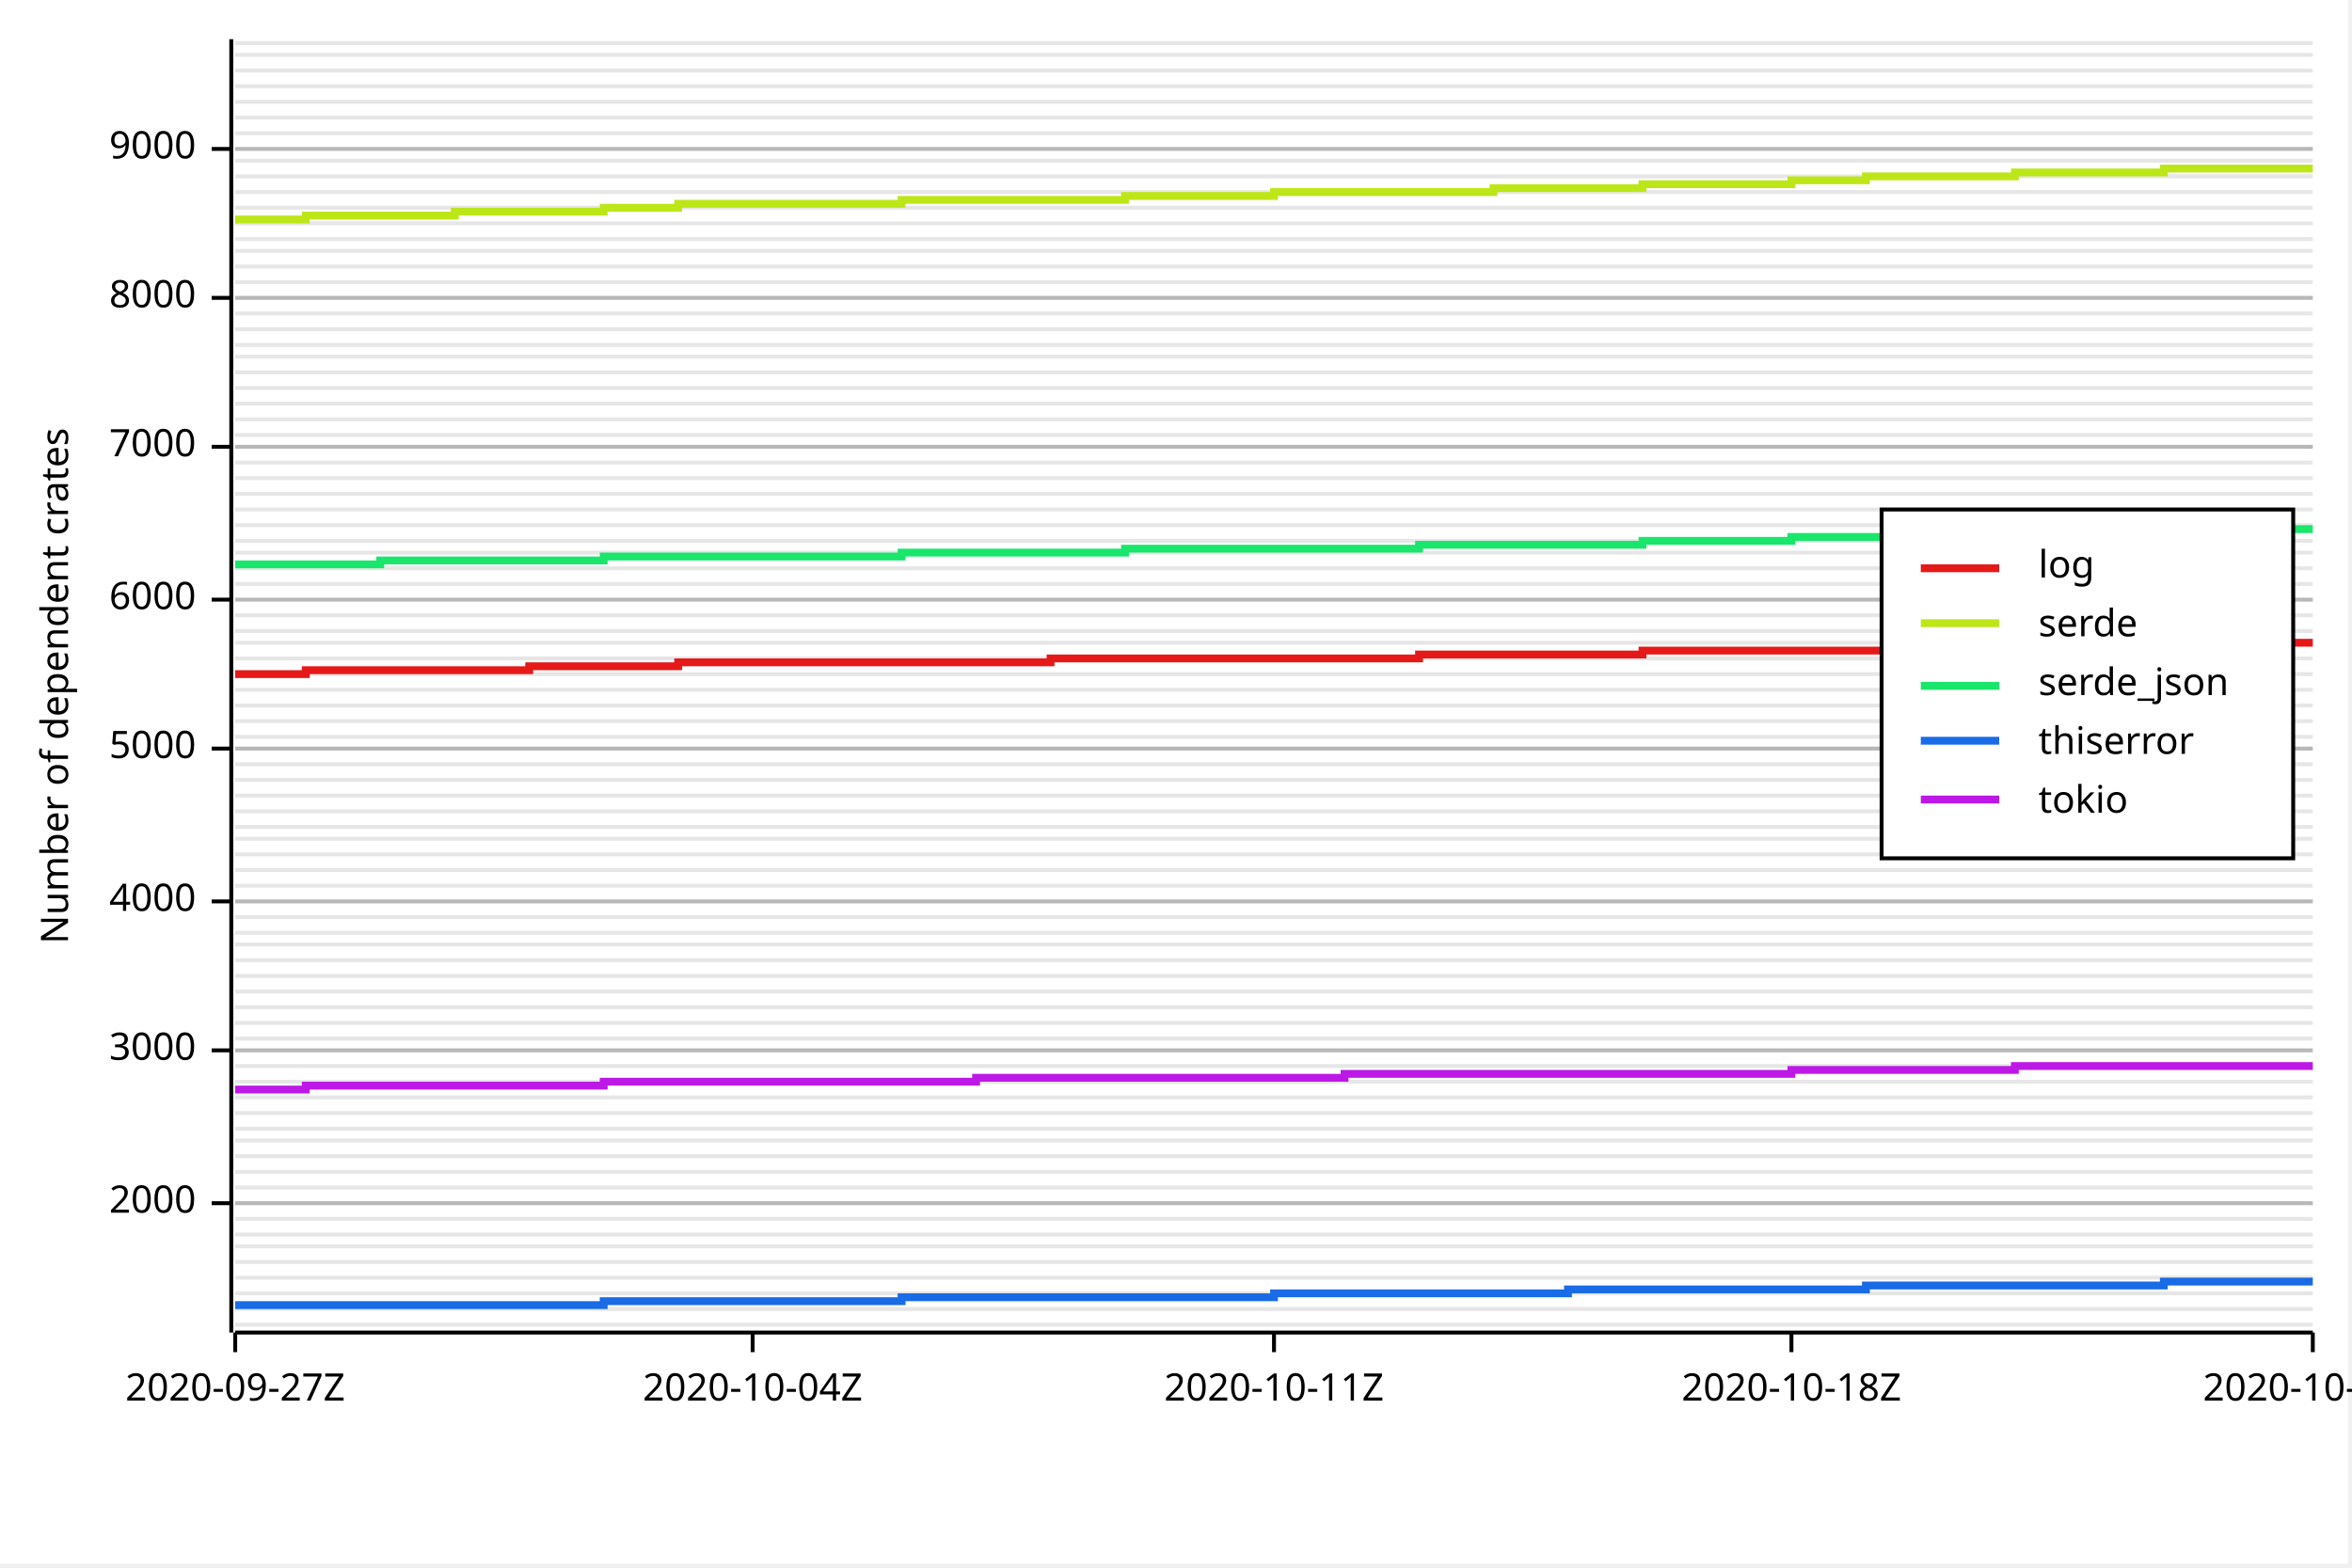
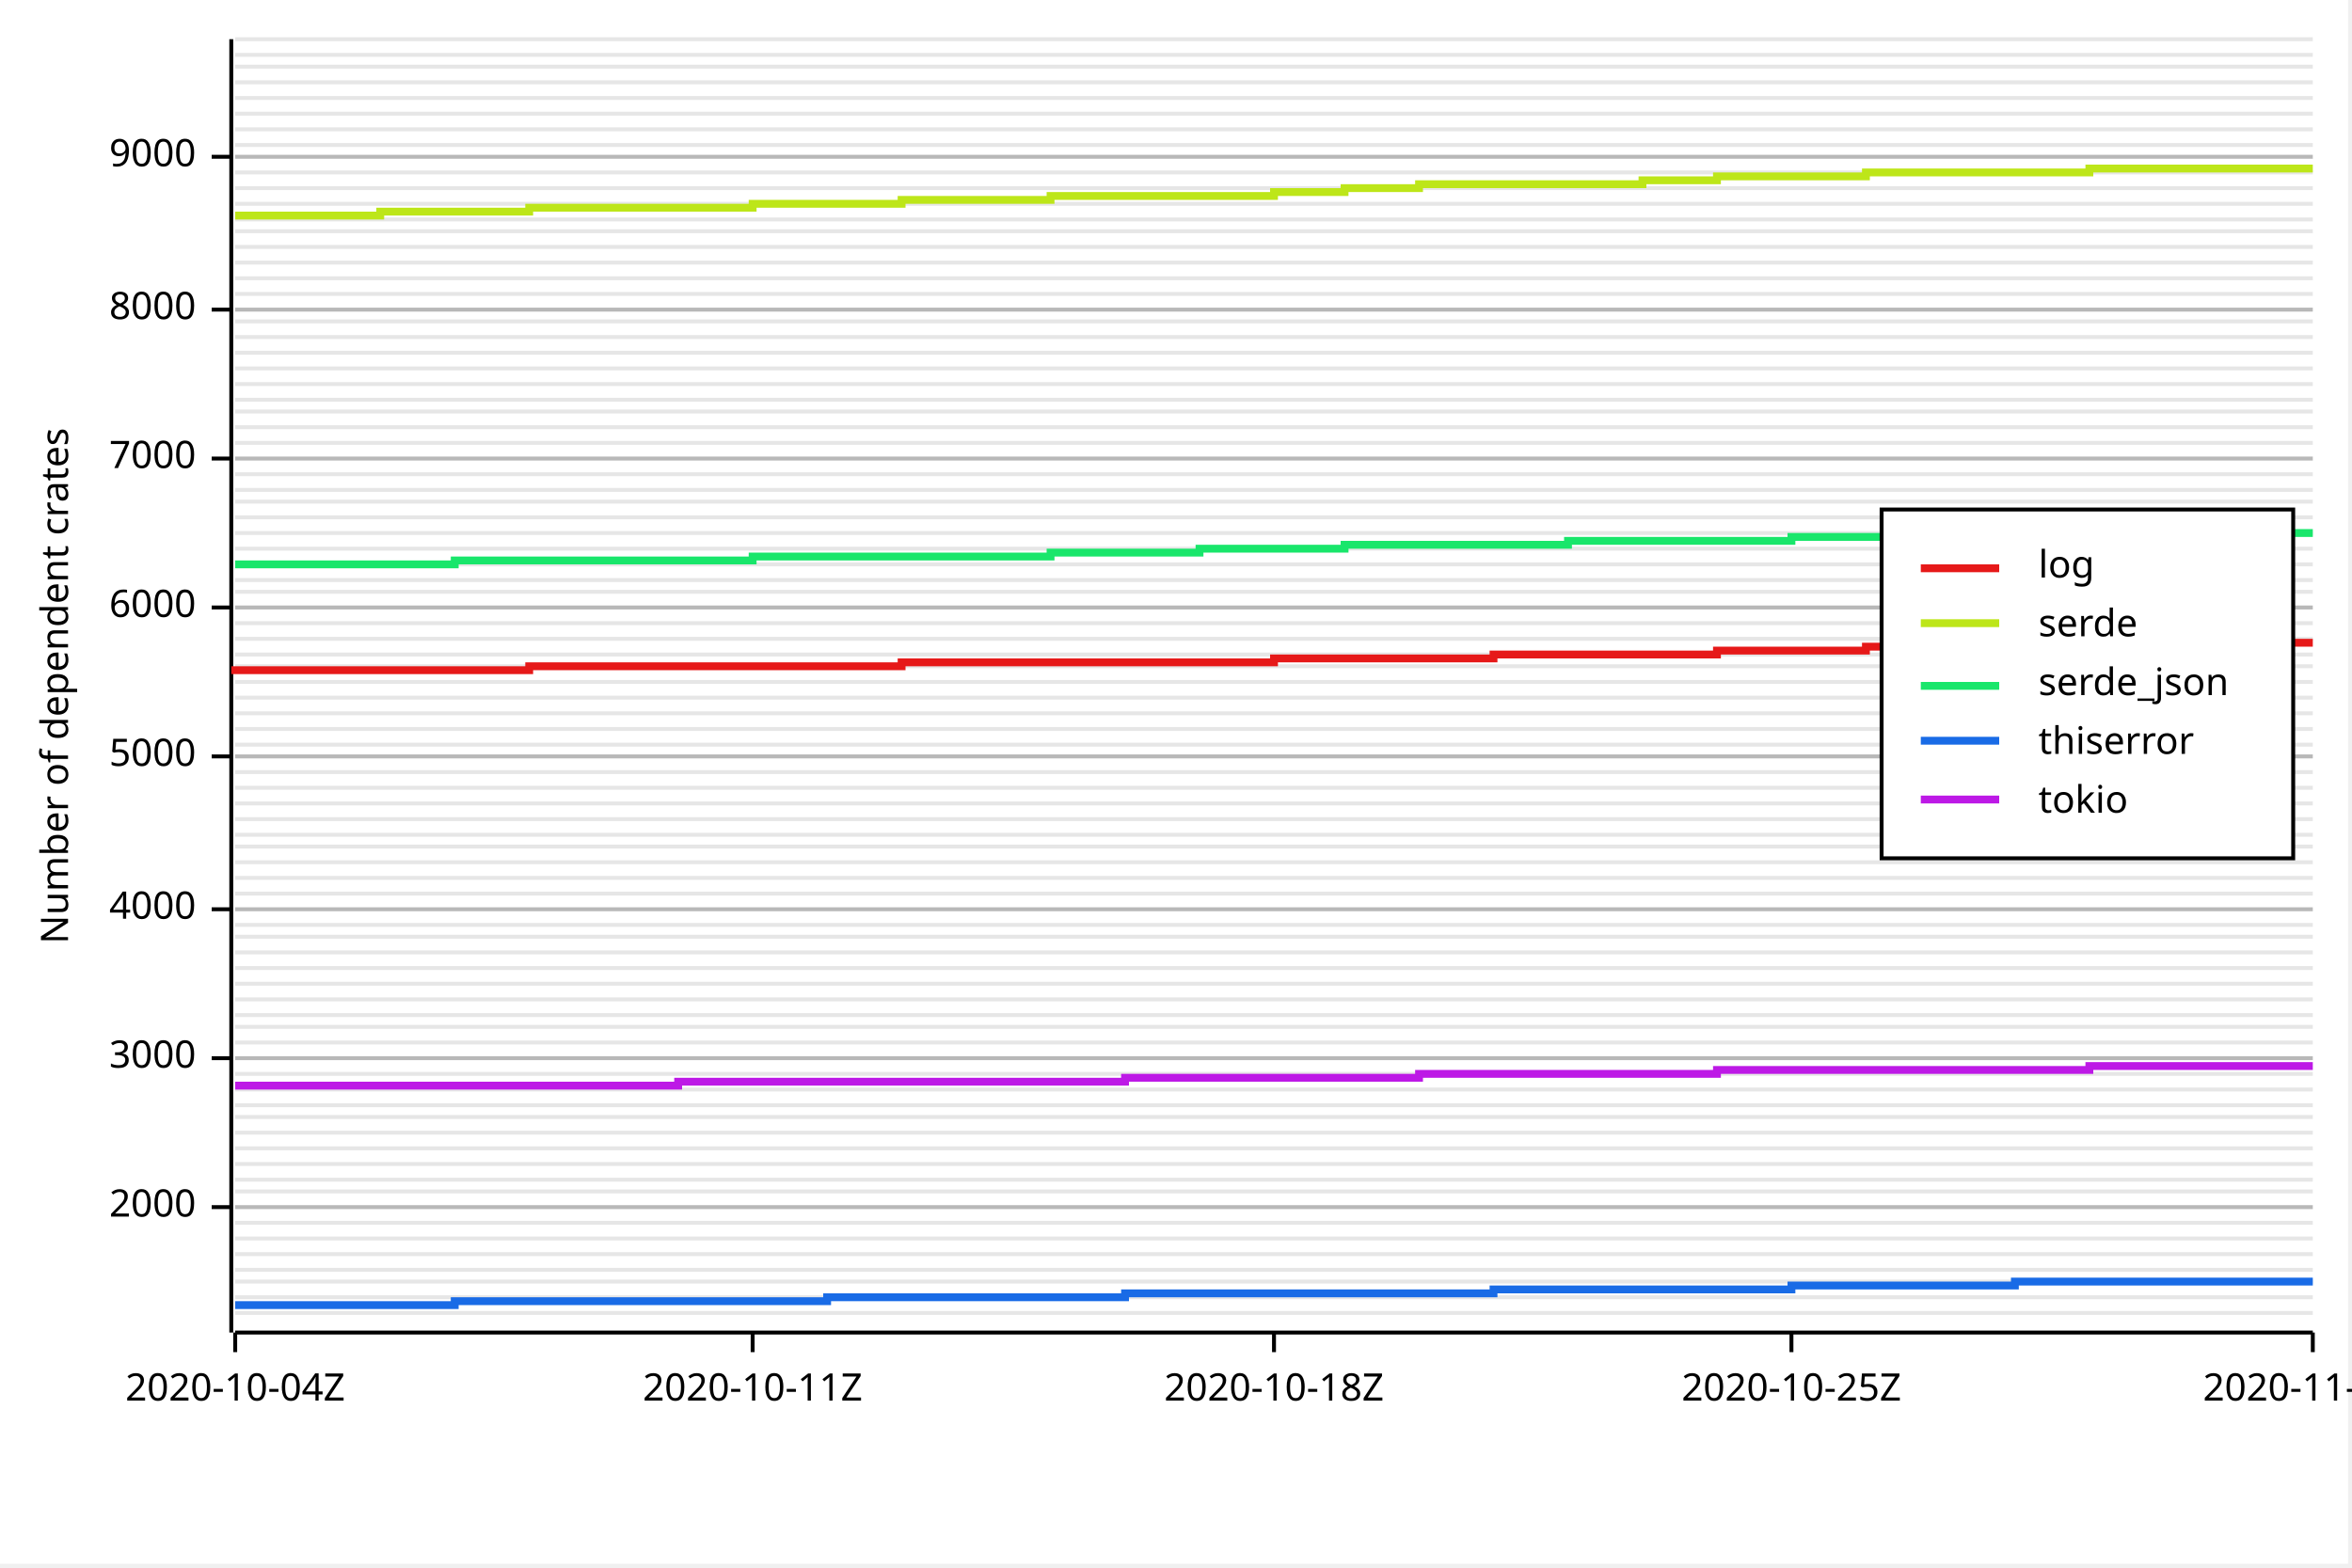
<svg xmlns="http://www.w3.org/2000/svg" width="600" height="400">
  <rect x="0" y="0" width="599" height="399" opacity="1" fill="#FFFFFF" stroke="none" />
-   <line opacity="0.1" stroke="#000000" stroke-width="1" x1="60" y1="338" x2="590" y2="338" />
-   <line opacity="0.1" stroke="#000000" stroke-width="1" x1="60" y1="334" x2="590" y2="334" />
-   <line opacity="0.1" stroke="#000000" stroke-width="1" x1="60" y1="330" x2="590" y2="330" />
-   <line opacity="0.1" stroke="#000000" stroke-width="1" x1="60" y1="326" x2="590" y2="326" />
-   <line opacity="0.1" stroke="#000000" stroke-width="1" x1="60" y1="322" x2="590" y2="322" />
-   <line opacity="0.1" stroke="#000000" stroke-width="1" x1="60" y1="318" x2="590" y2="318" />
-   <line opacity="0.1" stroke="#000000" stroke-width="1" x1="60" y1="315" x2="590" y2="315" />
-   <line opacity="0.1" stroke="#000000" stroke-width="1" x1="60" y1="311" x2="590" y2="311" />
-   <line opacity="0.1" stroke="#000000" stroke-width="1" x1="60" y1="307" x2="590" y2="307" />
-   <line opacity="0.1" stroke="#000000" stroke-width="1" x1="60" y1="303" x2="590" y2="303" />
-   <line opacity="0.1" stroke="#000000" stroke-width="1" x1="60" y1="299" x2="590" y2="299" />
-   <line opacity="0.1" stroke="#000000" stroke-width="1" x1="60" y1="295" x2="590" y2="295" />
-   <line opacity="0.1" stroke="#000000" stroke-width="1" x1="60" y1="291" x2="590" y2="291" />
-   <line opacity="0.1" stroke="#000000" stroke-width="1" x1="60" y1="288" x2="590" y2="288" />
-   <line opacity="0.1" stroke="#000000" stroke-width="1" x1="60" y1="284" x2="590" y2="284" />
-   <line opacity="0.1" stroke="#000000" stroke-width="1" x1="60" y1="280" x2="590" y2="280" />
-   <line opacity="0.1" stroke="#000000" stroke-width="1" x1="60" y1="276" x2="590" y2="276" />
-   <line opacity="0.1" stroke="#000000" stroke-width="1" x1="60" y1="272" x2="590" y2="272" />
-   <line opacity="0.1" stroke="#000000" stroke-width="1" x1="60" y1="268" x2="590" y2="268" />
-   <line opacity="0.1" stroke="#000000" stroke-width="1" x1="60" y1="265" x2="590" y2="265" />
-   <line opacity="0.1" stroke="#000000" stroke-width="1" x1="60" y1="261" x2="590" y2="261" />
-   <line opacity="0.1" stroke="#000000" stroke-width="1" x1="60" y1="257" x2="590" y2="257" />
-   <line opacity="0.1" stroke="#000000" stroke-width="1" x1="60" y1="253" x2="590" y2="253" />
-   <line opacity="0.1" stroke="#000000" stroke-width="1" x1="60" y1="249" x2="590" y2="249" />
-   <line opacity="0.1" stroke="#000000" stroke-width="1" x1="60" y1="245" x2="590" y2="245" />
-   <line opacity="0.1" stroke="#000000" stroke-width="1" x1="60" y1="241" x2="590" y2="241" />
-   <line opacity="0.1" stroke="#000000" stroke-width="1" x1="60" y1="238" x2="590" y2="238" />
-   <line opacity="0.1" stroke="#000000" stroke-width="1" x1="60" y1="234" x2="590" y2="234" />
-   <line opacity="0.1" stroke="#000000" stroke-width="1" x1="60" y1="230" x2="590" y2="230" />
-   <line opacity="0.1" stroke="#000000" stroke-width="1" x1="60" y1="226" x2="590" y2="226" />
-   <line opacity="0.1" stroke="#000000" stroke-width="1" x1="60" y1="222" x2="590" y2="222" />
-   <line opacity="0.1" stroke="#000000" stroke-width="1" x1="60" y1="218" x2="590" y2="218" />
-   <line opacity="0.1" stroke="#000000" stroke-width="1" x1="60" y1="214" x2="590" y2="214" />
-   <line opacity="0.1" stroke="#000000" stroke-width="1" x1="60" y1="211" x2="590" y2="211" />
-   <line opacity="0.1" stroke="#000000" stroke-width="1" x1="60" y1="207" x2="590" y2="207" />
-   <line opacity="0.1" stroke="#000000" stroke-width="1" x1="60" y1="203" x2="590" y2="203" />
-   <line opacity="0.1" stroke="#000000" stroke-width="1" x1="60" y1="199" x2="590" y2="199" />
-   <line opacity="0.1" stroke="#000000" stroke-width="1" x1="60" y1="195" x2="590" y2="195" />
-   <line opacity="0.1" stroke="#000000" stroke-width="1" x1="60" y1="191" x2="590" y2="191" />
-   <line opacity="0.1" stroke="#000000" stroke-width="1" x1="60" y1="188" x2="590" y2="188" />
-   <line opacity="0.1" stroke="#000000" stroke-width="1" x1="60" y1="184" x2="590" y2="184" />
-   <line opacity="0.1" stroke="#000000" stroke-width="1" x1="60" y1="180" x2="590" y2="180" />
-   <line opacity="0.1" stroke="#000000" stroke-width="1" x1="60" y1="176" x2="590" y2="176" />
-   <line opacity="0.1" stroke="#000000" stroke-width="1" x1="60" y1="172" x2="590" y2="172" />
-   <line opacity="0.1" stroke="#000000" stroke-width="1" x1="60" y1="168" x2="590" y2="168" />
-   <line opacity="0.1" stroke="#000000" stroke-width="1" x1="60" y1="164" x2="590" y2="164" />
-   <line opacity="0.1" stroke="#000000" stroke-width="1" x1="60" y1="161" x2="590" y2="161" />
-   <line opacity="0.1" stroke="#000000" stroke-width="1" x1="60" y1="157" x2="590" y2="157" />
-   <line opacity="0.1" stroke="#000000" stroke-width="1" x1="60" y1="153" x2="590" y2="153" />
-   <line opacity="0.1" stroke="#000000" stroke-width="1" x1="60" y1="149" x2="590" y2="149" />
-   <line opacity="0.1" stroke="#000000" stroke-width="1" x1="60" y1="145" x2="590" y2="145" />
-   <line opacity="0.1" stroke="#000000" stroke-width="1" x1="60" y1="141" x2="590" y2="141" />
-   <line opacity="0.1" stroke="#000000" stroke-width="1" x1="60" y1="138" x2="590" y2="138" />
-   <line opacity="0.1" stroke="#000000" stroke-width="1" x1="60" y1="134" x2="590" y2="134" />
-   <line opacity="0.1" stroke="#000000" stroke-width="1" x1="60" y1="130" x2="590" y2="130" />
-   <line opacity="0.1" stroke="#000000" stroke-width="1" x1="60" y1="126" x2="590" y2="126" />
-   <line opacity="0.1" stroke="#000000" stroke-width="1" x1="60" y1="122" x2="590" y2="122" />
-   <line opacity="0.1" stroke="#000000" stroke-width="1" x1="60" y1="118" x2="590" y2="118" />
-   <line opacity="0.1" stroke="#000000" stroke-width="1" x1="60" y1="114" x2="590" y2="114" />
-   <line opacity="0.1" stroke="#000000" stroke-width="1" x1="60" y1="111" x2="590" y2="111" />
-   <line opacity="0.1" stroke="#000000" stroke-width="1" x1="60" y1="107" x2="590" y2="107" />
-   <line opacity="0.1" stroke="#000000" stroke-width="1" x1="60" y1="103" x2="590" y2="103" />
-   <line opacity="0.1" stroke="#000000" stroke-width="1" x1="60" y1="99" x2="590" y2="99" />
-   <line opacity="0.1" stroke="#000000" stroke-width="1" x1="60" y1="95" x2="590" y2="95" />
-   <line opacity="0.1" stroke="#000000" stroke-width="1" x1="60" y1="91" x2="590" y2="91" />
-   <line opacity="0.1" stroke="#000000" stroke-width="1" x1="60" y1="88" x2="590" y2="88" />
-   <line opacity="0.1" stroke="#000000" stroke-width="1" x1="60" y1="84" x2="590" y2="84" />
-   <line opacity="0.1" stroke="#000000" stroke-width="1" x1="60" y1="80" x2="590" y2="80" />
-   <line opacity="0.1" stroke="#000000" stroke-width="1" x1="60" y1="76" x2="590" y2="76" />
-   <line opacity="0.1" stroke="#000000" stroke-width="1" x1="60" y1="72" x2="590" y2="72" />
-   <line opacity="0.1" stroke="#000000" stroke-width="1" x1="60" y1="68" x2="590" y2="68" />
-   <line opacity="0.1" stroke="#000000" stroke-width="1" x1="60" y1="64" x2="590" y2="64" />
-   <line opacity="0.1" stroke="#000000" stroke-width="1" x1="60" y1="61" x2="590" y2="61" />
-   <line opacity="0.1" stroke="#000000" stroke-width="1" x1="60" y1="57" x2="590" y2="57" />
-   <line opacity="0.1" stroke="#000000" stroke-width="1" x1="60" y1="53" x2="590" y2="53" />
-   <line opacity="0.1" stroke="#000000" stroke-width="1" x1="60" y1="49" x2="590" y2="49" />
-   <line opacity="0.1" stroke="#000000" stroke-width="1" x1="60" y1="45" x2="590" y2="45" />
-   <line opacity="0.1" stroke="#000000" stroke-width="1" x1="60" y1="41" x2="590" y2="41" />
-   <line opacity="0.1" stroke="#000000" stroke-width="1" x1="60" y1="38" x2="590" y2="38" />
-   <line opacity="0.1" stroke="#000000" stroke-width="1" x1="60" y1="34" x2="590" y2="34" />
-   <line opacity="0.1" stroke="#000000" stroke-width="1" x1="60" y1="30" x2="590" y2="30" />
-   <line opacity="0.1" stroke="#000000" stroke-width="1" x1="60" y1="26" x2="590" y2="26" />
-   <line opacity="0.1" stroke="#000000" stroke-width="1" x1="60" y1="22" x2="590" y2="22" />
-   <line opacity="0.1" stroke="#000000" stroke-width="1" x1="60" y1="18" x2="590" y2="18" />
+   <line opacity="0.1" stroke="#000000" stroke-width="1" x1="60" y1="335" x2="590" y2="335" />
+   <line opacity="0.1" stroke="#000000" stroke-width="1" x1="60" y1="331" x2="590" y2="331" />
+   <line opacity="0.1" stroke="#000000" stroke-width="1" x1="60" y1="327" x2="590" y2="327" />
+   <line opacity="0.1" stroke="#000000" stroke-width="1" x1="60" y1="324" x2="590" y2="324" />
+   <line opacity="0.1" stroke="#000000" stroke-width="1" x1="60" y1="320" x2="590" y2="320" />
+   <line opacity="0.1" stroke="#000000" stroke-width="1" x1="60" y1="316" x2="590" y2="316" />
+   <line opacity="0.1" stroke="#000000" stroke-width="1" x1="60" y1="312" x2="590" y2="312" />
+   <line opacity="0.1" stroke="#000000" stroke-width="1" x1="60" y1="308" x2="590" y2="308" />
+   <line opacity="0.1" stroke="#000000" stroke-width="1" x1="60" y1="304" x2="590" y2="304" />
+   <line opacity="0.1" stroke="#000000" stroke-width="1" x1="60" y1="301" x2="590" y2="301" />
+   <line opacity="0.1" stroke="#000000" stroke-width="1" x1="60" y1="297" x2="590" y2="297" />
+   <line opacity="0.1" stroke="#000000" stroke-width="1" x1="60" y1="293" x2="590" y2="293" />
+   <line opacity="0.1" stroke="#000000" stroke-width="1" x1="60" y1="289" x2="590" y2="289" />
+   <line opacity="0.1" stroke="#000000" stroke-width="1" x1="60" y1="285" x2="590" y2="285" />
+   <line opacity="0.1" stroke="#000000" stroke-width="1" x1="60" y1="282" x2="590" y2="282" />
+   <line opacity="0.1" stroke="#000000" stroke-width="1" x1="60" y1="278" x2="590" y2="278" />
+   <line opacity="0.1" stroke="#000000" stroke-width="1" x1="60" y1="274" x2="590" y2="274" />
+   <line opacity="0.1" stroke="#000000" stroke-width="1" x1="60" y1="270" x2="590" y2="270" />
+   <line opacity="0.1" stroke="#000000" stroke-width="1" x1="60" y1="266" x2="590" y2="266" />
+   <line opacity="0.1" stroke="#000000" stroke-width="1" x1="60" y1="262" x2="590" y2="262" />
+   <line opacity="0.1" stroke="#000000" stroke-width="1" x1="60" y1="259" x2="590" y2="259" />
+   <line opacity="0.1" stroke="#000000" stroke-width="1" x1="60" y1="255" x2="590" y2="255" />
+   <line opacity="0.1" stroke="#000000" stroke-width="1" x1="60" y1="251" x2="590" y2="251" />
+   <line opacity="0.1" stroke="#000000" stroke-width="1" x1="60" y1="247" x2="590" y2="247" />
+   <line opacity="0.1" stroke="#000000" stroke-width="1" x1="60" y1="243" x2="590" y2="243" />
+   <line opacity="0.1" stroke="#000000" stroke-width="1" x1="60" y1="239" x2="590" y2="239" />
+   <line opacity="0.1" stroke="#000000" stroke-width="1" x1="60" y1="236" x2="590" y2="236" />
+   <line opacity="0.1" stroke="#000000" stroke-width="1" x1="60" y1="232" x2="590" y2="232" />
+   <line opacity="0.1" stroke="#000000" stroke-width="1" x1="60" y1="228" x2="590" y2="228" />
+   <line opacity="0.1" stroke="#000000" stroke-width="1" x1="60" y1="224" x2="590" y2="224" />
+   <line opacity="0.1" stroke="#000000" stroke-width="1" x1="60" y1="220" x2="590" y2="220" />
+   <line opacity="0.1" stroke="#000000" stroke-width="1" x1="60" y1="216" x2="590" y2="216" />
+   <line opacity="0.1" stroke="#000000" stroke-width="1" x1="60" y1="213" x2="590" y2="213" />
+   <line opacity="0.1" stroke="#000000" stroke-width="1" x1="60" y1="209" x2="590" y2="209" />
+   <line opacity="0.1" stroke="#000000" stroke-width="1" x1="60" y1="205" x2="590" y2="205" />
+   <line opacity="0.1" stroke="#000000" stroke-width="1" x1="60" y1="201" x2="590" y2="201" />
+   <line opacity="0.1" stroke="#000000" stroke-width="1" x1="60" y1="197" x2="590" y2="197" />
+   <line opacity="0.1" stroke="#000000" stroke-width="1" x1="60" y1="193" x2="590" y2="193" />
+   <line opacity="0.1" stroke="#000000" stroke-width="1" x1="60" y1="190" x2="590" y2="190" />
+   <line opacity="0.1" stroke="#000000" stroke-width="1" x1="60" y1="186" x2="590" y2="186" />
+   <line opacity="0.1" stroke="#000000" stroke-width="1" x1="60" y1="182" x2="590" y2="182" />
+   <line opacity="0.1" stroke="#000000" stroke-width="1" x1="60" y1="178" x2="590" y2="178" />
+   <line opacity="0.1" stroke="#000000" stroke-width="1" x1="60" y1="174" x2="590" y2="174" />
+   <line opacity="0.1" stroke="#000000" stroke-width="1" x1="60" y1="170" x2="590" y2="170" />
+   <line opacity="0.1" stroke="#000000" stroke-width="1" x1="60" y1="167" x2="590" y2="167" />
+   <line opacity="0.1" stroke="#000000" stroke-width="1" x1="60" y1="163" x2="590" y2="163" />
+   <line opacity="0.1" stroke="#000000" stroke-width="1" x1="60" y1="159" x2="590" y2="159" />
+   <line opacity="0.1" stroke="#000000" stroke-width="1" x1="60" y1="155" x2="590" y2="155" />
+   <line opacity="0.1" stroke="#000000" stroke-width="1" x1="60" y1="151" x2="590" y2="151" />
+   <line opacity="0.1" stroke="#000000" stroke-width="1" x1="60" y1="148" x2="590" y2="148" />
+   <line opacity="0.1" stroke="#000000" stroke-width="1" x1="60" y1="144" x2="590" y2="144" />
+   <line opacity="0.1" stroke="#000000" stroke-width="1" x1="60" y1="140" x2="590" y2="140" />
+   <line opacity="0.1" stroke="#000000" stroke-width="1" x1="60" y1="136" x2="590" y2="136" />
+   <line opacity="0.1" stroke="#000000" stroke-width="1" x1="60" y1="132" x2="590" y2="132" />
+   <line opacity="0.1" stroke="#000000" stroke-width="1" x1="60" y1="128" x2="590" y2="128" />
+   <line opacity="0.1" stroke="#000000" stroke-width="1" x1="60" y1="125" x2="590" y2="125" />
+   <line opacity="0.1" stroke="#000000" stroke-width="1" x1="60" y1="121" x2="590" y2="121" />
+   <line opacity="0.1" stroke="#000000" stroke-width="1" x1="60" y1="117" x2="590" y2="117" />
+   <line opacity="0.1" stroke="#000000" stroke-width="1" x1="60" y1="113" x2="590" y2="113" />
+   <line opacity="0.1" stroke="#000000" stroke-width="1" x1="60" y1="109" x2="590" y2="109" />
+   <line opacity="0.1" stroke="#000000" stroke-width="1" x1="60" y1="105" x2="590" y2="105" />
+   <line opacity="0.1" stroke="#000000" stroke-width="1" x1="60" y1="102" x2="590" y2="102" />
+   <line opacity="0.1" stroke="#000000" stroke-width="1" x1="60" y1="98" x2="590" y2="98" />
+   <line opacity="0.1" stroke="#000000" stroke-width="1" x1="60" y1="94" x2="590" y2="94" />
+   <line opacity="0.1" stroke="#000000" stroke-width="1" x1="60" y1="90" x2="590" y2="90" />
+   <line opacity="0.1" stroke="#000000" stroke-width="1" x1="60" y1="86" x2="590" y2="86" />
+   <line opacity="0.1" stroke="#000000" stroke-width="1" x1="60" y1="82" x2="590" y2="82" />
+   <line opacity="0.1" stroke="#000000" stroke-width="1" x1="60" y1="79" x2="590" y2="79" />
+   <line opacity="0.1" stroke="#000000" stroke-width="1" x1="60" y1="75" x2="590" y2="75" />
+   <line opacity="0.1" stroke="#000000" stroke-width="1" x1="60" y1="71" x2="590" y2="71" />
+   <line opacity="0.1" stroke="#000000" stroke-width="1" x1="60" y1="67" x2="590" y2="67" />
+   <line opacity="0.1" stroke="#000000" stroke-width="1" x1="60" y1="63" x2="590" y2="63" />
+   <line opacity="0.1" stroke="#000000" stroke-width="1" x1="60" y1="59" x2="590" y2="59" />
+   <line opacity="0.1" stroke="#000000" stroke-width="1" x1="60" y1="56" x2="590" y2="56" />
+   <line opacity="0.1" stroke="#000000" stroke-width="1" x1="60" y1="52" x2="590" y2="52" />
+   <line opacity="0.1" stroke="#000000" stroke-width="1" x1="60" y1="48" x2="590" y2="48" />
+   <line opacity="0.1" stroke="#000000" stroke-width="1" x1="60" y1="44" x2="590" y2="44" />
+   <line opacity="0.1" stroke="#000000" stroke-width="1" x1="60" y1="40" x2="590" y2="40" />
+   <line opacity="0.1" stroke="#000000" stroke-width="1" x1="60" y1="37" x2="590" y2="37" />
+   <line opacity="0.1" stroke="#000000" stroke-width="1" x1="60" y1="33" x2="590" y2="33" />
+   <line opacity="0.1" stroke="#000000" stroke-width="1" x1="60" y1="29" x2="590" y2="29" />
+   <line opacity="0.1" stroke="#000000" stroke-width="1" x1="60" y1="25" x2="590" y2="25" />
+   <line opacity="0.1" stroke="#000000" stroke-width="1" x1="60" y1="21" x2="590" y2="21" />
+   <line opacity="0.1" stroke="#000000" stroke-width="1" x1="60" y1="17" x2="590" y2="17" />
  <line opacity="0.1" stroke="#000000" stroke-width="1" x1="60" y1="14" x2="590" y2="14" />
-   <line opacity="0.1" stroke="#000000" stroke-width="1" x1="60" y1="11" x2="590" y2="11" />
+   <line opacity="0.1" stroke="#000000" stroke-width="1" x1="60" y1="10" x2="590" y2="10" />
  <text x="10" y="175" dy="0.76em" text-anchor="middle" font-family="sans-serif" font-size="9.677" opacity="1" fill="#000000" transform="rotate(270, 10, 175)">
Number of dependent crates
</text>
-   <line opacity="0.2" stroke="#000000" stroke-width="1" x1="60" y1="307" x2="590" y2="307" />
-   <line opacity="0.2" stroke="#000000" stroke-width="1" x1="60" y1="268" x2="590" y2="268" />
-   <line opacity="0.2" stroke="#000000" stroke-width="1" x1="60" y1="230" x2="590" y2="230" />
-   <line opacity="0.2" stroke="#000000" stroke-width="1" x1="60" y1="191" x2="590" y2="191" />
-   <line opacity="0.2" stroke="#000000" stroke-width="1" x1="60" y1="153" x2="590" y2="153" />
-   <line opacity="0.2" stroke="#000000" stroke-width="1" x1="60" y1="114" x2="590" y2="114" />
-   <line opacity="0.2" stroke="#000000" stroke-width="1" x1="60" y1="76" x2="590" y2="76" />
-   <line opacity="0.2" stroke="#000000" stroke-width="1" x1="60" y1="38" x2="590" y2="38" />
+   <line opacity="0.2" stroke="#000000" stroke-width="1" x1="60" y1="308" x2="590" y2="308" />
+   <line opacity="0.2" stroke="#000000" stroke-width="1" x1="60" y1="270" x2="590" y2="270" />
+   <line opacity="0.2" stroke="#000000" stroke-width="1" x1="60" y1="232" x2="590" y2="232" />
+   <line opacity="0.2" stroke="#000000" stroke-width="1" x1="60" y1="193" x2="590" y2="193" />
+   <line opacity="0.2" stroke="#000000" stroke-width="1" x1="60" y1="155" x2="590" y2="155" />
+   <line opacity="0.2" stroke="#000000" stroke-width="1" x1="60" y1="117" x2="590" y2="117" />
+   <line opacity="0.2" stroke="#000000" stroke-width="1" x1="60" y1="79" x2="590" y2="79" />
+   <line opacity="0.2" stroke="#000000" stroke-width="1" x1="60" y1="40" x2="590" y2="40" />
  <polyline fill="none" opacity="1" stroke="#000000" stroke-width="1" points="59,10 59,340 " />
-   <text x="50" y="307" dy="0.5ex" text-anchor="end" font-family="sans-serif" font-size="9.677" opacity="1" fill="#000000">
+   <text x="50" y="308" dy="0.5ex" text-anchor="end" font-family="sans-serif" font-size="9.677" opacity="1" fill="#000000">
2000
</text>
-   <polyline fill="none" opacity="1" stroke="#000000" stroke-width="1" points="54,307 59,307 " />
-   <text x="50" y="268" dy="0.5ex" text-anchor="end" font-family="sans-serif" font-size="9.677" opacity="1" fill="#000000">
+   <polyline fill="none" opacity="1" stroke="#000000" stroke-width="1" points="54,308 59,308 " />
+   <text x="50" y="270" dy="0.5ex" text-anchor="end" font-family="sans-serif" font-size="9.677" opacity="1" fill="#000000">
3000
</text>
-   <polyline fill="none" opacity="1" stroke="#000000" stroke-width="1" points="54,268 59,268 " />
-   <text x="50" y="230" dy="0.5ex" text-anchor="end" font-family="sans-serif" font-size="9.677" opacity="1" fill="#000000">
+   <polyline fill="none" opacity="1" stroke="#000000" stroke-width="1" points="54,270 59,270 " />
+   <text x="50" y="232" dy="0.5ex" text-anchor="end" font-family="sans-serif" font-size="9.677" opacity="1" fill="#000000">
4000
</text>
-   <polyline fill="none" opacity="1" stroke="#000000" stroke-width="1" points="54,230 59,230 " />
-   <text x="50" y="191" dy="0.5ex" text-anchor="end" font-family="sans-serif" font-size="9.677" opacity="1" fill="#000000">
+   <polyline fill="none" opacity="1" stroke="#000000" stroke-width="1" points="54,232 59,232 " />
+   <text x="50" y="193" dy="0.5ex" text-anchor="end" font-family="sans-serif" font-size="9.677" opacity="1" fill="#000000">
5000
</text>
-   <polyline fill="none" opacity="1" stroke="#000000" stroke-width="1" points="54,191 59,191 " />
-   <text x="50" y="153" dy="0.5ex" text-anchor="end" font-family="sans-serif" font-size="9.677" opacity="1" fill="#000000">
+   <polyline fill="none" opacity="1" stroke="#000000" stroke-width="1" points="54,193 59,193 " />
+   <text x="50" y="155" dy="0.5ex" text-anchor="end" font-family="sans-serif" font-size="9.677" opacity="1" fill="#000000">
6000
</text>
-   <polyline fill="none" opacity="1" stroke="#000000" stroke-width="1" points="54,153 59,153 " />
-   <text x="50" y="114" dy="0.5ex" text-anchor="end" font-family="sans-serif" font-size="9.677" opacity="1" fill="#000000">
+   <polyline fill="none" opacity="1" stroke="#000000" stroke-width="1" points="54,155 59,155 " />
+   <text x="50" y="117" dy="0.5ex" text-anchor="end" font-family="sans-serif" font-size="9.677" opacity="1" fill="#000000">
7000
</text>
-   <polyline fill="none" opacity="1" stroke="#000000" stroke-width="1" points="54,114 59,114 " />
-   <text x="50" y="76" dy="0.5ex" text-anchor="end" font-family="sans-serif" font-size="9.677" opacity="1" fill="#000000">
+   <polyline fill="none" opacity="1" stroke="#000000" stroke-width="1" points="54,117 59,117 " />
+   <text x="50" y="79" dy="0.5ex" text-anchor="end" font-family="sans-serif" font-size="9.677" opacity="1" fill="#000000">
8000
</text>
-   <polyline fill="none" opacity="1" stroke="#000000" stroke-width="1" points="54,76 59,76 " />
-   <text x="50" y="38" dy="0.5ex" text-anchor="end" font-family="sans-serif" font-size="9.677" opacity="1" fill="#000000">
+   <polyline fill="none" opacity="1" stroke="#000000" stroke-width="1" points="54,79 59,79 " />
+   <text x="50" y="40" dy="0.5ex" text-anchor="end" font-family="sans-serif" font-size="9.677" opacity="1" fill="#000000">
9000
</text>
-   <polyline fill="none" opacity="1" stroke="#000000" stroke-width="1" points="54,38 59,38 " />
+   <polyline fill="none" opacity="1" stroke="#000000" stroke-width="1" points="54,40 59,40 " />
  <polyline fill="none" opacity="1" stroke="#000000" stroke-width="1" points="60,340 590,340 " />
  <text x="60" y="350" dy="0.76em" text-anchor="middle" font-family="sans-serif" font-size="9.677" opacity="1" fill="#000000">
- 2020-09-27Z
+ 2020-10-04Z
</text>
  <polyline fill="none" opacity="1" stroke="#000000" stroke-width="1" points="60,340 60,345 " />
  <text x="192" y="350" dy="0.76em" text-anchor="middle" font-family="sans-serif" font-size="9.677" opacity="1" fill="#000000">
- 2020-10-04Z
+ 2020-10-11Z
</text>
  <polyline fill="none" opacity="1" stroke="#000000" stroke-width="1" points="192,340 192,345 " />
  <text x="325" y="350" dy="0.76em" text-anchor="middle" font-family="sans-serif" font-size="9.677" opacity="1" fill="#000000">
- 2020-10-11Z
+ 2020-10-18Z
</text>
  <polyline fill="none" opacity="1" stroke="#000000" stroke-width="1" points="325,340 325,345 " />
  <text x="457" y="350" dy="0.76em" text-anchor="middle" font-family="sans-serif" font-size="9.677" opacity="1" fill="#000000">
- 2020-10-18Z
+ 2020-10-25Z
</text>
  <polyline fill="none" opacity="1" stroke="#000000" stroke-width="1" points="457,340 457,345 " />
  <text x="590" y="350" dy="0.76em" text-anchor="middle" font-family="sans-serif" font-size="9.677" opacity="1" fill="#000000">
- 2020-10-25Z
+ 2020-11-01Z
</text>
  <polyline fill="none" opacity="1" stroke="#000000" stroke-width="1" points="590,340 590,345 " />
-   <polyline fill="none" opacity="1" stroke="#E61919" stroke-width="2" points="60,172 60,172 78,172 78,171 97,171 97,171 116,171 116,171 135,171 135,170 154,170 154,170 173,170 173,169 192,169 192,169 211,169 211,169 230,169 230,169 249,169 249,169 268,169 268,168 287,168 287,168 306,168 306,168 325,168 325,168 343,168 343,168 362,168 362,167 381,167 381,167 400,167 400,167 419,167 419,166 438,166 438,166 457,166 457,166 476,166 476,166 495,166 495,165 514,165 514,165 533,165 533,165 552,165 552,164 571,164 571,164 590,164 " />
-   <polyline fill="none" opacity="1" stroke="#BDE619" stroke-width="2" points="60,56 60,56 78,56 78,55 97,55 97,55 116,55 116,54 135,54 135,54 154,54 154,53 173,53 173,52 192,52 192,52 211,52 211,52 230,52 230,51 249,51 249,51 268,51 268,51 287,51 287,50 306,50 306,50 325,50 325,49 343,49 343,49 362,49 362,49 381,49 381,48 400,48 400,48 419,48 419,47 438,47 438,47 457,47 457,46 476,46 476,45 495,45 495,45 514,45 514,44 533,44 533,44 552,44 552,43 571,43 571,43 590,43 " />
-   <polyline fill="none" opacity="1" stroke="#19E66B" stroke-width="2" points="60,144 60,144 78,144 78,144 97,144 97,143 116,143 116,143 135,143 135,143 154,143 154,142 173,142 173,142 192,142 192,142 211,142 211,142 230,142 230,141 249,141 249,141 268,141 268,141 287,141 287,140 306,140 306,140 325,140 325,140 343,140 343,140 362,140 362,139 381,139 381,139 400,139 400,139 419,139 419,138 438,138 438,138 457,138 457,137 476,137 476,137 495,137 495,137 514,137 514,137 533,137 533,136 552,136 552,136 571,136 571,135 590,135 " />
-   <polyline fill="none" opacity="1" stroke="#196BE6" stroke-width="2" points="60,333 60,333 78,333 78,333 97,333 97,333 116,333 116,333 135,333 135,333 154,333 154,332 173,332 173,332 192,332 192,332 211,332 211,332 230,332 230,331 249,331 249,331 268,331 268,331 287,331 287,331 306,331 306,331 325,331 325,330 343,330 343,330 362,330 362,330 381,330 381,330 400,330 400,329 419,329 419,329 438,329 438,329 457,329 457,329 476,329 476,328 495,328 495,328 514,328 514,328 533,328 533,328 552,328 552,327 571,327 571,327 590,327 " />
-   <polyline fill="none" opacity="1" stroke="#BD19E6" stroke-width="2" points="60,278 60,278 78,278 78,277 97,277 97,277 116,277 116,277 135,277 135,277 154,277 154,276 173,276 173,276 192,276 192,276 211,276 211,276 230,276 230,276 249,276 249,275 268,275 268,275 287,275 287,275 306,275 306,275 325,275 325,275 343,275 343,274 362,274 362,274 381,274 381,274 400,274 400,274 419,274 419,274 438,274 438,274 457,274 457,273 476,273 476,273 495,273 495,273 514,273 514,272 533,272 533,272 552,272 552,272 571,272 571,272 590,272 " />
+   <polyline fill="none" opacity="1" stroke="#E61919" stroke-width="2" points="60,172 60,171 78,171 78,171 97,171 97,171 116,171 116,171 135,171 135,170 154,170 154,170 173,170 173,170 192,170 192,170 211,170 211,170 230,170 230,169 249,169 249,169 268,169 268,169 287,169 287,169 306,169 306,169 325,169 325,168 343,168 343,168 362,168 362,168 381,168 381,167 400,167 400,167 419,167 419,167 438,167 438,166 457,166 457,166 476,166 476,165 495,165 495,165 514,165 514,165 533,165 533,165 552,165 552,164 571,164 571,164 590,164 " />
+   <polyline fill="none" opacity="1" stroke="#BDE619" stroke-width="2" points="60,55 60,55 78,55 78,55 97,55 97,54 116,54 116,54 135,54 135,53 154,53 154,53 173,53 173,53 192,53 192,52 211,52 211,52 230,52 230,51 249,51 249,51 268,51 268,50 287,50 287,50 306,50 306,50 325,50 325,49 343,49 343,48 362,48 362,47 381,47 381,47 400,47 400,47 419,47 419,46 438,46 438,45 457,45 457,45 476,45 476,44 495,44 495,44 514,44 514,44 533,44 533,43 552,43 552,43 571,43 571,43 590,43 " />
+   <polyline fill="none" opacity="1" stroke="#19E66B" stroke-width="2" points="60,144 60,144 78,144 78,144 97,144 97,144 116,144 116,143 135,143 135,143 154,143 154,143 173,143 173,143 192,143 192,142 211,142 211,142 230,142 230,142 249,142 249,142 268,142 268,141 287,141 287,141 306,141 306,140 325,140 325,140 343,140 343,139 362,139 362,139 381,139 381,139 400,139 400,138 419,138 419,138 438,138 438,138 457,138 457,137 476,137 476,137 495,137 495,137 514,137 514,137 533,137 533,136 552,136 552,136 571,136 571,136 590,136 " />
+   <polyline fill="none" opacity="1" stroke="#196BE6" stroke-width="2" points="60,333 60,333 78,333 78,333 97,333 97,333 116,333 116,332 135,332 135,332 154,332 154,332 173,332 173,332 192,332 192,332 211,332 211,331 230,331 230,331 249,331 249,331 268,331 268,331 287,331 287,330 306,330 306,330 325,330 325,330 343,330 343,330 362,330 362,330 381,330 381,329 400,329 400,329 419,329 419,329 438,329 438,329 457,329 457,328 476,328 476,328 495,328 495,328 514,328 514,327 533,327 533,327 552,327 552,327 571,327 571,327 590,327 " />
+   <polyline fill="none" opacity="1" stroke="#BD19E6" stroke-width="2" points="60,277 60,277 78,277 78,277 97,277 97,277 116,277 116,277 135,277 135,277 154,277 154,277 173,277 173,276 192,276 192,276 211,276 211,276 230,276 230,276 249,276 249,276 268,276 268,276 287,276 287,275 306,275 306,275 325,275 325,275 343,275 343,275 362,275 362,274 381,274 381,274 400,274 400,274 419,274 419,274 438,274 438,273 457,273 457,273 476,273 476,273 495,273 495,273 514,273 514,273 533,273 533,272 552,272 552,272 571,272 571,272 590,272 " />
  <rect x="480" y="130" width="105" height="89" opacity="1" fill="#FFFFFF" stroke="none" />
  <rect x="480" y="130" width="105" height="89" opacity="1" fill="none" stroke="#000000" />
  <text x="520" y="140" dy="0.76em" text-anchor="start" font-family="sans-serif" font-size="9.677" opacity="1" fill="#000000">
log
</text>
  <text x="520" y="155" dy="0.76em" text-anchor="start" font-family="sans-serif" font-size="9.677" opacity="1" fill="#000000">
serde
</text>
  <text x="520" y="170" dy="0.76em" text-anchor="start" font-family="sans-serif" font-size="9.677" opacity="1" fill="#000000">
serde_json
</text>
  <text x="520" y="185" dy="0.76em" text-anchor="start" font-family="sans-serif" font-size="9.677" opacity="1" fill="#000000">
thiserror
</text>
  <text x="520" y="200" dy="0.76em" text-anchor="start" font-family="sans-serif" font-size="9.677" opacity="1" fill="#000000">
tokio
</text>
  <polyline fill="none" opacity="1" stroke="#E61919" stroke-width="2" points="490,145 510,145 " />
  <polyline fill="none" opacity="1" stroke="#BDE619" stroke-width="2" points="490,159 510,159 " />
  <polyline fill="none" opacity="1" stroke="#19E66B" stroke-width="2" points="490,175 510,175 " />
  <polyline fill="none" opacity="1" stroke="#196BE6" stroke-width="2" points="490,189 510,189 " />
  <polyline fill="none" opacity="1" stroke="#BD19E6" stroke-width="2" points="490,204 510,204 " />
</svg>
